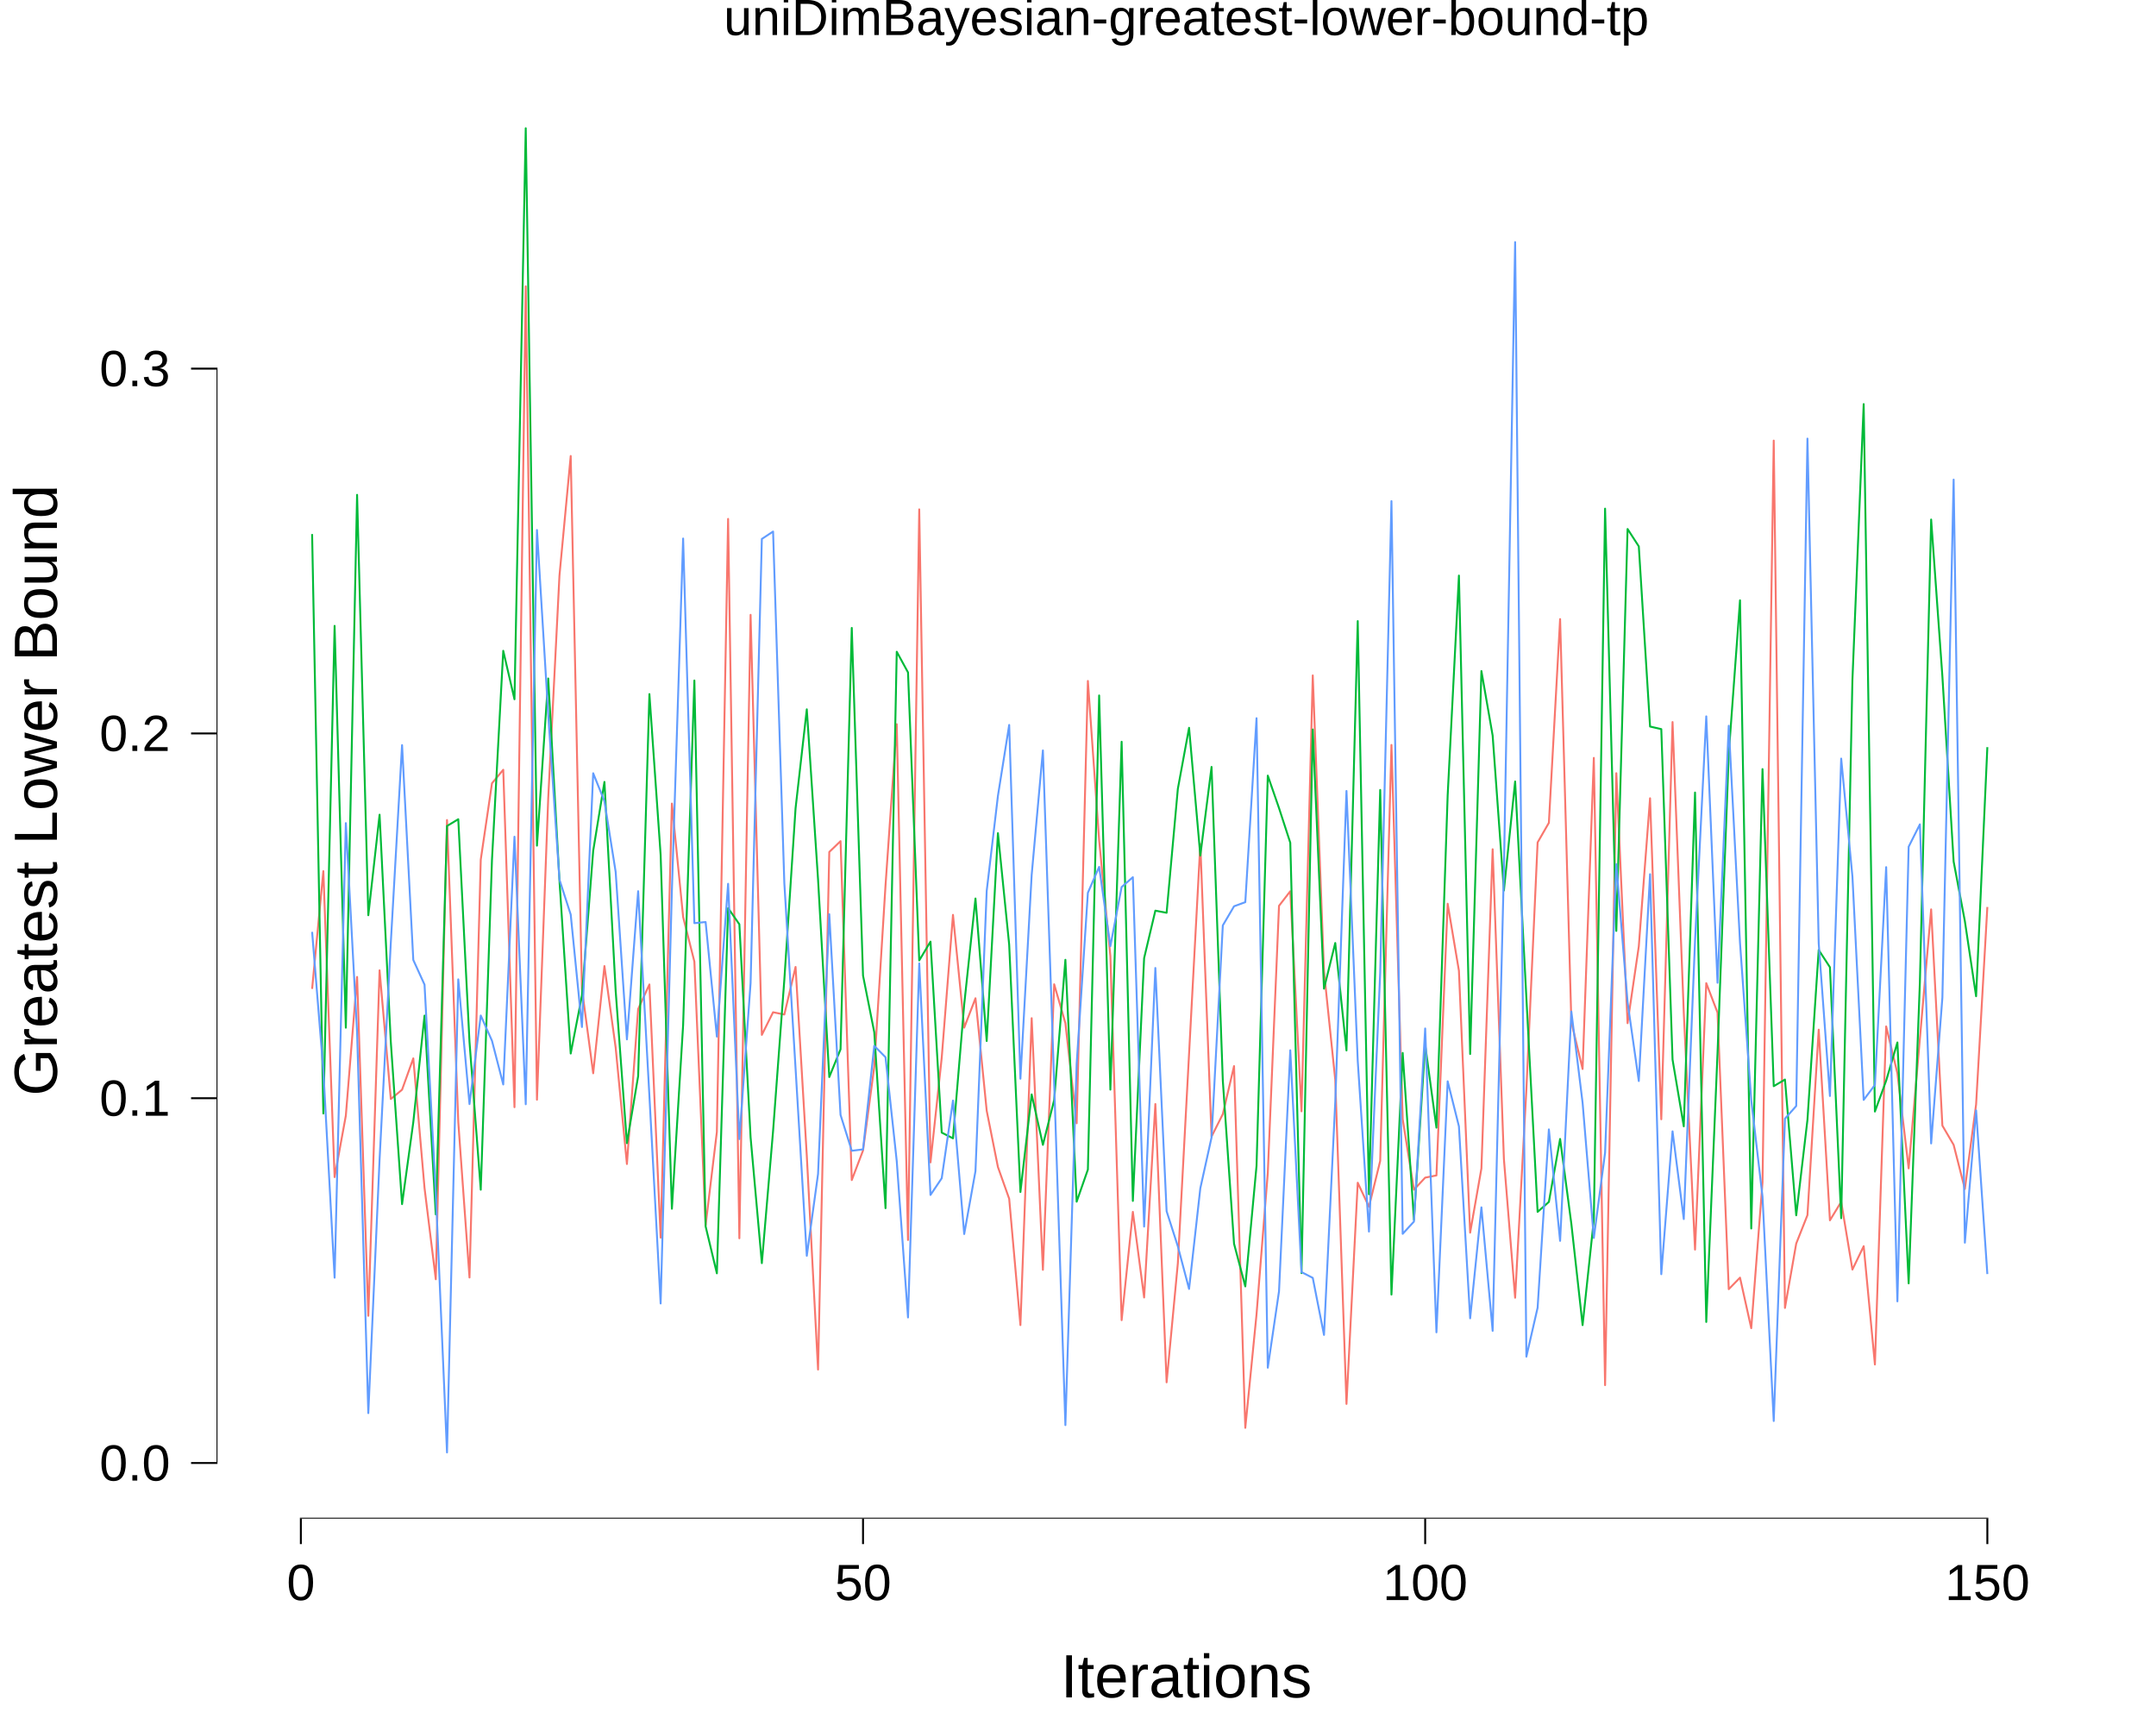
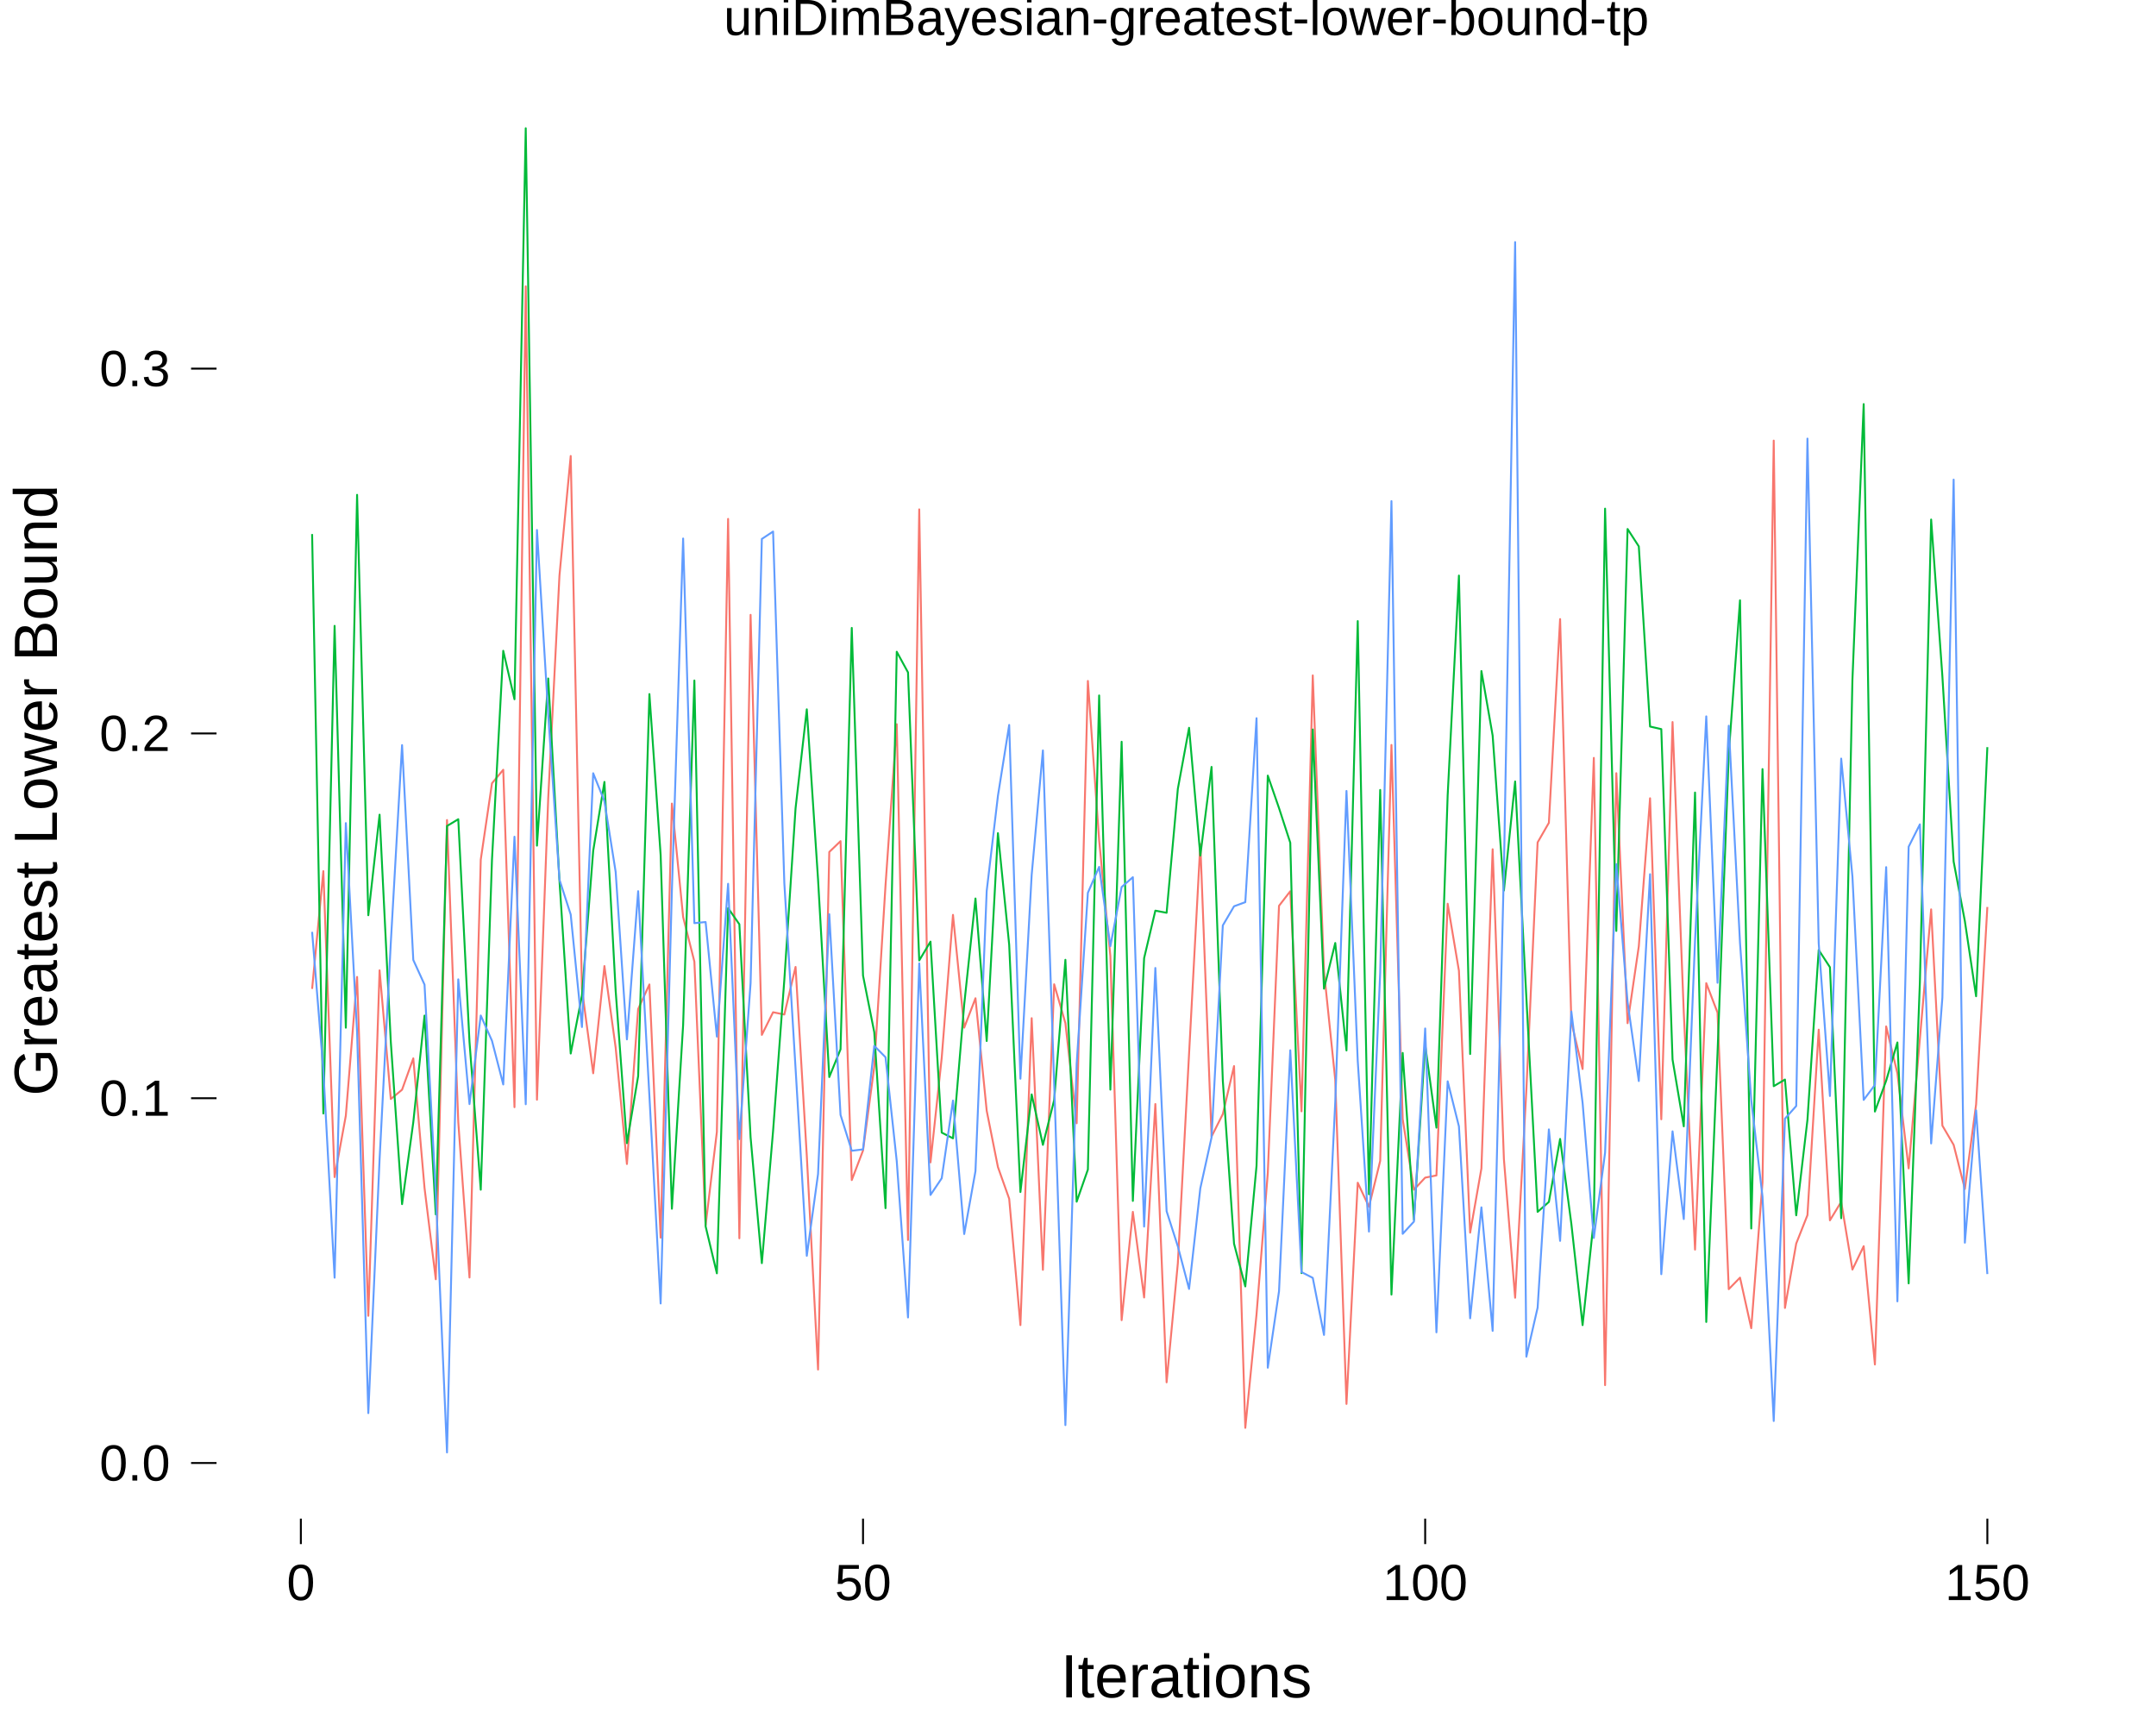
<svg xmlns="http://www.w3.org/2000/svg" viewBox="0 0 720.00 576.00">
  <defs>
    <style type="text/css">
    line, polyline, polygon, path, rect, circle {
      fill: none;
      stroke: #000000;
      stroke-linecap: round;
      stroke-linejoin: round;
      stroke-miterlimit: 10.00;
    }
  </style>
  </defs>
  <rect width="100%" height="100%" style="stroke: none; fill: #FFFFFF;" />
  <rect x="0.00" y="0.00" width="720.00" height="576.00" style="stroke-width: 10.67; stroke: none;" />
  <defs>
    <clipPath id="cpNzIuMzF8NzIwLjAwfDUwNy4xMHwyMC43MQ==">
      <rect x="72.31" y="20.71" width="647.69" height="486.38" />
    </clipPath>
  </defs>
  <rect x="72.31" y="20.71" width="647.69" height="486.38" style="stroke-width: 10.67; stroke: none;" clip-path="url(#cpNzIuMzF8NzIwLjAwfDUwNy4xMHwyMC43MQ==)" />
  <polyline points="104.23,330.21 107.98,290.88 111.74,393.05 115.49,372.54 119.25,326.21 123.00,439.37 126.76,324.00 130.51,366.97 134.27,363.87 138.02,353.40 141.77,396.66 145.53,427.16 149.28,273.82 153.04,374.65 156.79,426.58 160.55,287.05 164.30,261.54 168.06,257.03 171.81,369.70 175.57,95.62 179.32,367.21 183.08,266.51 186.83,192.24 190.59,152.26 194.34,330.20 198.10,358.38 201.85,322.58 205.60,349.82 209.36,388.68 213.11,336.93 216.87,328.72 220.62,413.26 224.38,268.32 228.13,306.18 231.89,321.11 235.64,409.12 239.40,377.95 243.15,173.27 246.91,413.48 250.66,205.30 254.42,345.56 258.17,338.00 261.93,338.76 265.68,322.87 269.43,385.90 273.19,457.31 276.94,284.48 280.70,280.87 284.45,394.04 288.21,384.16 291.96,356.20 295.72,295.65 299.47,241.82 303.23,414.05 306.98,170.08 310.74,388.14 314.49,353.18 318.25,305.48 322.00,343.15 325.76,333.33 329.51,370.88 333.26,389.69 337.02,400.28 340.77,442.47 344.53,339.98 348.28,424.01 352.04,328.66 355.79,341.63 359.55,375.07 363.30,227.38 367.06,280.62 370.81,319.24 374.57,440.82 378.32,404.66 382.08,433.25 385.83,368.65 389.59,461.58 393.34,421.84 397.09,351.90 400.85,281.81 404.60,379.50 408.36,372.01 412.11,355.98 415.87,476.78 419.62,438.89 423.38,391.68 427.13,302.46 430.89,297.60 434.64,371.09 438.40,225.53 442.15,324.33 445.91,360.55 449.66,468.79 453.42,394.93 457.17,402.97 460.92,387.63 464.68,248.75 468.43,373.71 472.19,397.25 475.94,393.23 479.70,392.49 483.45,301.77 487.21,324.15 490.96,411.60 494.72,390.16 498.47,283.57 502.23,387.02 505.98,433.33 509.74,363.80 513.49,281.29 517.25,274.75 521.00,206.72 524.76,341.34 528.51,356.95 532.26,253.07 536.02,462.52 539.77,258.18 543.53,341.66 547.28,316.00 551.04,266.55 554.79,373.74 558.55,241.10 562.30,338.15 566.06,417.26 569.81,328.29 573.57,338.11 577.32,430.47 581.08,426.62 584.83,443.50 588.59,394.80 592.34,147.12 596.09,436.74 599.85,415.24 603.60,405.75 607.36,343.81 611.11,407.48 614.87,401.31 618.62,423.92 622.38,416.12 626.13,455.62 629.89,342.74 633.64,358.39 637.40,390.14 641.15,346.84 644.91,303.65 648.66,375.85 652.42,382.28 656.17,397.02 659.92,368.79 663.68,302.85 " style="stroke-width: 0.64; stroke: #F8766D; stroke-linecap: butt;" clip-path="url(#cpNzIuMzF8NzIwLjAwfDUwNy4xMHwyMC43MQ==)" />
  <polyline points="104.23,178.33 107.98,371.81 111.74,208.98 115.49,343.16 119.25,165.23 123.00,305.61 126.76,272.03 130.51,347.93 134.27,402.08 138.02,374.73 141.77,339.12 145.53,405.51 149.28,275.81 153.04,273.55 156.79,347.91 160.55,397.26 164.30,287.05 168.06,217.31 171.81,233.49 175.57,42.82 179.32,282.37 183.08,226.55 186.83,293.94 190.59,351.79 194.34,332.44 198.10,284.08 201.85,261.09 205.60,330.84 209.36,381.72 213.11,359.32 216.87,231.76 220.62,285.47 224.38,403.62 228.13,342.28 231.89,227.23 235.64,409.49 239.40,425.18 243.15,303.23 246.91,308.63 250.66,379.77 254.42,421.78 258.17,377.67 261.93,327.15 265.68,269.90 269.43,236.85 273.19,293.68 276.94,359.64 280.70,350.37 284.45,209.67 288.21,325.76 291.96,344.66 295.72,403.43 299.47,217.63 303.23,224.52 306.98,320.70 310.74,314.42 314.49,378.19 318.25,380.10 322.00,335.40 325.76,300.02 329.51,347.61 333.26,278.20 337.02,315.45 340.77,398.03 344.53,365.44 348.28,382.28 352.04,367.34 355.79,320.49 359.55,401.26 363.30,390.53 367.06,232.22 370.81,363.84 374.57,247.68 378.32,401.00 382.08,319.94 385.83,304.08 389.59,304.79 393.34,263.42 397.09,243.02 400.85,285.67 404.60,256.08 408.36,360.81 412.11,415.30 415.87,429.55 419.62,389.30 423.38,258.99 427.13,269.83 430.89,281.41 434.64,425.11 438.40,243.58 442.15,330.13 445.91,314.88 449.66,350.76 453.42,207.39 457.17,398.78 460.92,263.77 464.68,432.27 468.43,351.59 472.19,407.27 475.94,348.90 479.70,376.54 483.45,265.58 487.21,192.19 490.96,351.95 494.72,224.07 498.47,245.60 502.23,297.36 505.98,260.94 509.74,333.24 513.49,404.66 517.25,401.34 521.00,380.31 524.76,408.69 528.51,442.48 532.26,407.29 536.02,169.84 539.77,310.85 543.53,176.64 547.28,182.44 551.04,242.60 554.79,243.46 558.55,353.81 562.30,376.10 566.06,264.64 569.81,441.42 573.57,351.65 577.32,251.78 581.08,200.45 584.83,410.21 588.59,256.81 592.34,362.69 596.09,360.47 599.85,405.81 603.60,373.94 607.36,317.21 611.11,322.97 614.87,406.78 618.62,227.03 622.38,134.93 626.13,371.16 629.89,360.84 633.64,348.09 637.40,428.54 641.15,327.90 644.91,173.48 648.66,225.80 652.42,287.69 656.17,307.59 659.92,332.66 663.68,249.48 " style="stroke-width: 0.64; stroke: #00BA38; stroke-linecap: butt;" clip-path="url(#cpNzIuMzF8NzIwLjAwfDUwNy4xMHwyMC43MQ==)" />
  <polyline points="104.23,311.16 107.98,357.41 111.74,426.64 115.49,274.85 119.25,344.66 123.00,471.86 126.76,387.13 130.51,314.79 134.27,248.80 138.02,320.54 141.77,328.78 145.53,398.17 149.28,484.99 153.04,327.02 156.79,368.67 160.55,339.09 164.30,347.53 168.06,362.12 171.81,279.39 175.57,368.72 179.32,176.98 183.08,238.56 186.83,293.71 190.59,305.38 194.34,342.93 198.10,258.20 201.85,267.51 205.60,291.14 209.36,347.06 213.11,297.58 216.87,365.96 220.62,435.25 224.38,297.25 228.13,179.82 231.89,308.25 235.64,307.88 239.40,346.14 243.15,295.11 246.91,380.36 250.66,328.27 254.42,179.96 258.17,177.49 261.93,294.91 265.68,356.78 269.43,419.33 273.19,392.00 276.94,305.26 280.70,372.28 284.45,384.26 288.21,383.79 291.96,349.22 295.72,353.02 299.47,387.73 303.23,439.92 306.98,321.69 310.74,399.01 314.49,393.43 318.25,367.49 322.00,412.06 325.76,391.05 329.51,297.49 333.26,265.75 337.02,242.07 340.77,360.20 344.53,292.12 348.28,250.58 352.04,361.67 355.79,475.86 359.55,355.30 363.30,298.11 367.06,289.46 370.81,315.94 374.57,296.19 378.32,292.91 382.08,409.57 385.83,323.22 389.59,404.44 393.34,416.15 397.09,430.39 400.85,396.78 404.60,379.81 408.36,309.01 412.11,302.62 415.87,301.24 419.62,239.82 423.38,456.70 427.13,431.17 430.89,350.70 434.64,424.77 438.40,426.70 442.15,445.75 445.91,368.00 449.66,264.11 453.42,354.25 457.17,411.24 460.92,324.84 464.68,167.33 468.43,411.99 472.19,407.90 475.94,343.42 479.70,444.88 483.45,361.06 487.21,376.11 490.96,440.20 494.72,403.15 498.47,444.39 502.23,290.53 505.98,80.84 509.74,453.00 513.49,436.65 517.25,377.12 521.00,414.34 524.76,337.77 528.51,368.24 532.26,413.37 536.02,384.89 539.77,288.55 543.53,334.62 547.28,360.97 551.04,291.91 554.79,425.47 558.55,377.77 562.30,407.06 566.06,314.11 569.81,239.20 573.57,328.16 577.32,242.34 581.08,314.86 584.83,367.31 588.59,399.58 592.34,474.49 596.09,373.53 599.85,369.31 603.60,146.45 607.36,314.96 611.11,365.97 614.87,253.30 618.62,292.67 622.38,367.27 626.13,362.26 629.89,289.55 633.64,434.54 637.40,282.73 641.15,275.26 644.91,381.81 648.66,333.13 652.42,160.15 656.17,414.95 659.92,370.76 663.68,425.43 " style="stroke-width: 0.64; stroke: #619CFF; stroke-linecap: butt;" clip-path="url(#cpNzIuMzF8NzIwLjAwfDUwNy4xMHwyMC43MQ==)" />
-   <line x1="100.15" y1="507.10" x2="664.00" y2="507.10" style="stroke-width: 0.64; stroke-linecap: butt;" clip-path="url(#cpNzIuMzF8NzIwLjAwfDUwNy4xMHwyMC43MQ==)" />
-   <line x1="72.31" y1="488.84" x2="72.31" y2="122.77" style="stroke-width: 0.64; stroke-linecap: butt;" clip-path="url(#cpNzIuMzF8NzIwLjAwfDUwNy4xMHwyMC43MQ==)" />
  <rect x="72.31" y="20.71" width="647.69" height="486.38" style="stroke-width: 0.00; stroke: none;" clip-path="url(#cpNzIuMzF8NzIwLjAwfDUwNy4xMHwyMC43MQ==)" />
  <defs>
    <clipPath id="cpMC4wMHw3MjAuMDB8NTc2LjAwfDAuMDA=">
      <rect x="0.00" y="0.00" width="720.00" height="576.00" />
    </clipPath>
  </defs>
  <polyline points="72.31,507.10 72.31,20.71 " style="stroke-width: 0.00; stroke: none; stroke-linecap: butt;" clip-path="url(#cpMC4wMHw3MjAuMDB8NTc2LjAwfDAuMDA=)" />
  <g clip-path="url(#cpMC4wMHw3MjAuMDB8NTc2LjAwfDAuMDA=)">
    <text x="33.21" y="494.38" style="font-size: 17.00px; font-family: Liberation Sans;" textLength="23.62px" lengthAdjust="spacingAndGlyphs">0.0</text>
  </g>
  <g clip-path="url(#cpMC4wMHw3MjAuMDB8NTc2LjAwfDAuMDA=)">
    <text x="33.21" y="372.56" style="font-size: 17.00px; font-family: Liberation Sans;" textLength="23.62px" lengthAdjust="spacingAndGlyphs">0.1</text>
  </g>
  <g clip-path="url(#cpMC4wMHw3MjAuMDB8NTc2LjAwfDAuMDA=)">
    <text x="33.21" y="250.75" style="font-size: 17.00px; font-family: Liberation Sans;" textLength="23.62px" lengthAdjust="spacingAndGlyphs">0.2</text>
  </g>
  <g clip-path="url(#cpMC4wMHw3MjAuMDB8NTc2LjAwfDAuMDA=)">
    <text x="33.21" y="128.94" style="font-size: 17.00px; font-family: Liberation Sans;" textLength="23.62px" lengthAdjust="spacingAndGlyphs">0.3</text>
  </g>
  <polyline points="63.81,488.52 72.31,488.52 " style="stroke-width: 0.64; stroke-linecap: butt;" clip-path="url(#cpMC4wMHw3MjAuMDB8NTc2LjAwfDAuMDA=)" />
  <polyline points="63.81,366.71 72.31,366.71 " style="stroke-width: 0.64; stroke-linecap: butt;" clip-path="url(#cpMC4wMHw3MjAuMDB8NTc2LjAwfDAuMDA=)" />
  <polyline points="63.81,244.90 72.31,244.90 " style="stroke-width: 0.64; stroke-linecap: butt;" clip-path="url(#cpMC4wMHw3MjAuMDB8NTc2LjAwfDAuMDA=)" />
  <polyline points="63.81,123.09 72.31,123.09 " style="stroke-width: 0.64; stroke-linecap: butt;" clip-path="url(#cpMC4wMHw3MjAuMDB8NTc2LjAwfDAuMDA=)" />
  <polyline points="72.31,507.10 720.00,507.10 " style="stroke-width: 0.00; stroke: none; stroke-linecap: butt;" clip-path="url(#cpMC4wMHw3MjAuMDB8NTc2LjAwfDAuMDA=)" />
  <polyline points="100.47,515.60 100.47,507.10 " style="stroke-width: 0.64; stroke-linecap: butt;" clip-path="url(#cpMC4wMHw3MjAuMDB8NTc2LjAwfDAuMDA=)" />
  <polyline points="288.21,515.60 288.21,507.10 " style="stroke-width: 0.64; stroke-linecap: butt;" clip-path="url(#cpMC4wMHw3MjAuMDB8NTc2LjAwfDAuMDA=)" />
  <polyline points="475.94,515.60 475.94,507.10 " style="stroke-width: 0.64; stroke-linecap: butt;" clip-path="url(#cpMC4wMHw3MjAuMDB8NTc2LjAwfDAuMDA=)" />
  <polyline points="663.68,515.60 663.68,507.10 " style="stroke-width: 0.64; stroke-linecap: butt;" clip-path="url(#cpMC4wMHw3MjAuMDB8NTc2LjAwfDAuMDA=)" />
  <g clip-path="url(#cpMC4wMHw3MjAuMDB8NTc2LjAwfDAuMDA=)">
    <text x="95.75" y="534.28" style="font-size: 17.00px; font-family: Liberation Sans;" textLength="9.45px" lengthAdjust="spacingAndGlyphs">0</text>
  </g>
  <g clip-path="url(#cpMC4wMHw3MjAuMDB8NTc2LjAwfDAuMDA=)">
    <text x="278.76" y="534.28" style="font-size: 17.00px; font-family: Liberation Sans;" textLength="18.91px" lengthAdjust="spacingAndGlyphs">50</text>
  </g>
  <g clip-path="url(#cpMC4wMHw3MjAuMDB8NTc2LjAwfDAuMDA=)">
    <text x="461.76" y="534.28" style="font-size: 17.00px; font-family: Liberation Sans;" textLength="28.36px" lengthAdjust="spacingAndGlyphs">100</text>
  </g>
  <g clip-path="url(#cpMC4wMHw3MjAuMDB8NTc2LjAwfDAuMDA=)">
    <text x="649.50" y="534.28" style="font-size: 17.00px; font-family: Liberation Sans;" textLength="28.36px" lengthAdjust="spacingAndGlyphs">150</text>
  </g>
  <g clip-path="url(#cpMC4wMHw3MjAuMDB8NTc2LjAwfDAuMDA=)">
    <text x="354.20" y="566.78" style="font-size: 20.40px; font-family: Liberation Sans;" textLength="83.92px" lengthAdjust="spacingAndGlyphs">Iterations</text>
  </g>
  <g clip-path="url(#cpMC4wMHw3MjAuMDB8NTc2LjAwfDAuMDA=)">
    <text transform="translate(19.01,365.95) rotate(-90)" style="font-size: 20.40px; font-family: Liberation Sans;" textLength="204.09px" lengthAdjust="spacingAndGlyphs">Greatest Lower Bound</text>
  </g>
  <g clip-path="url(#cpMC4wMHw3MjAuMDB8NTc2LjAwfDAuMDA=)">
    <text x="241.69" y="11.70" style="font-size: 17.00px; font-family: Liberation Sans;" textLength="308.94px" lengthAdjust="spacingAndGlyphs">uniDimBayesian-greatest-lower-bound-tp</text>
  </g>
</svg>
